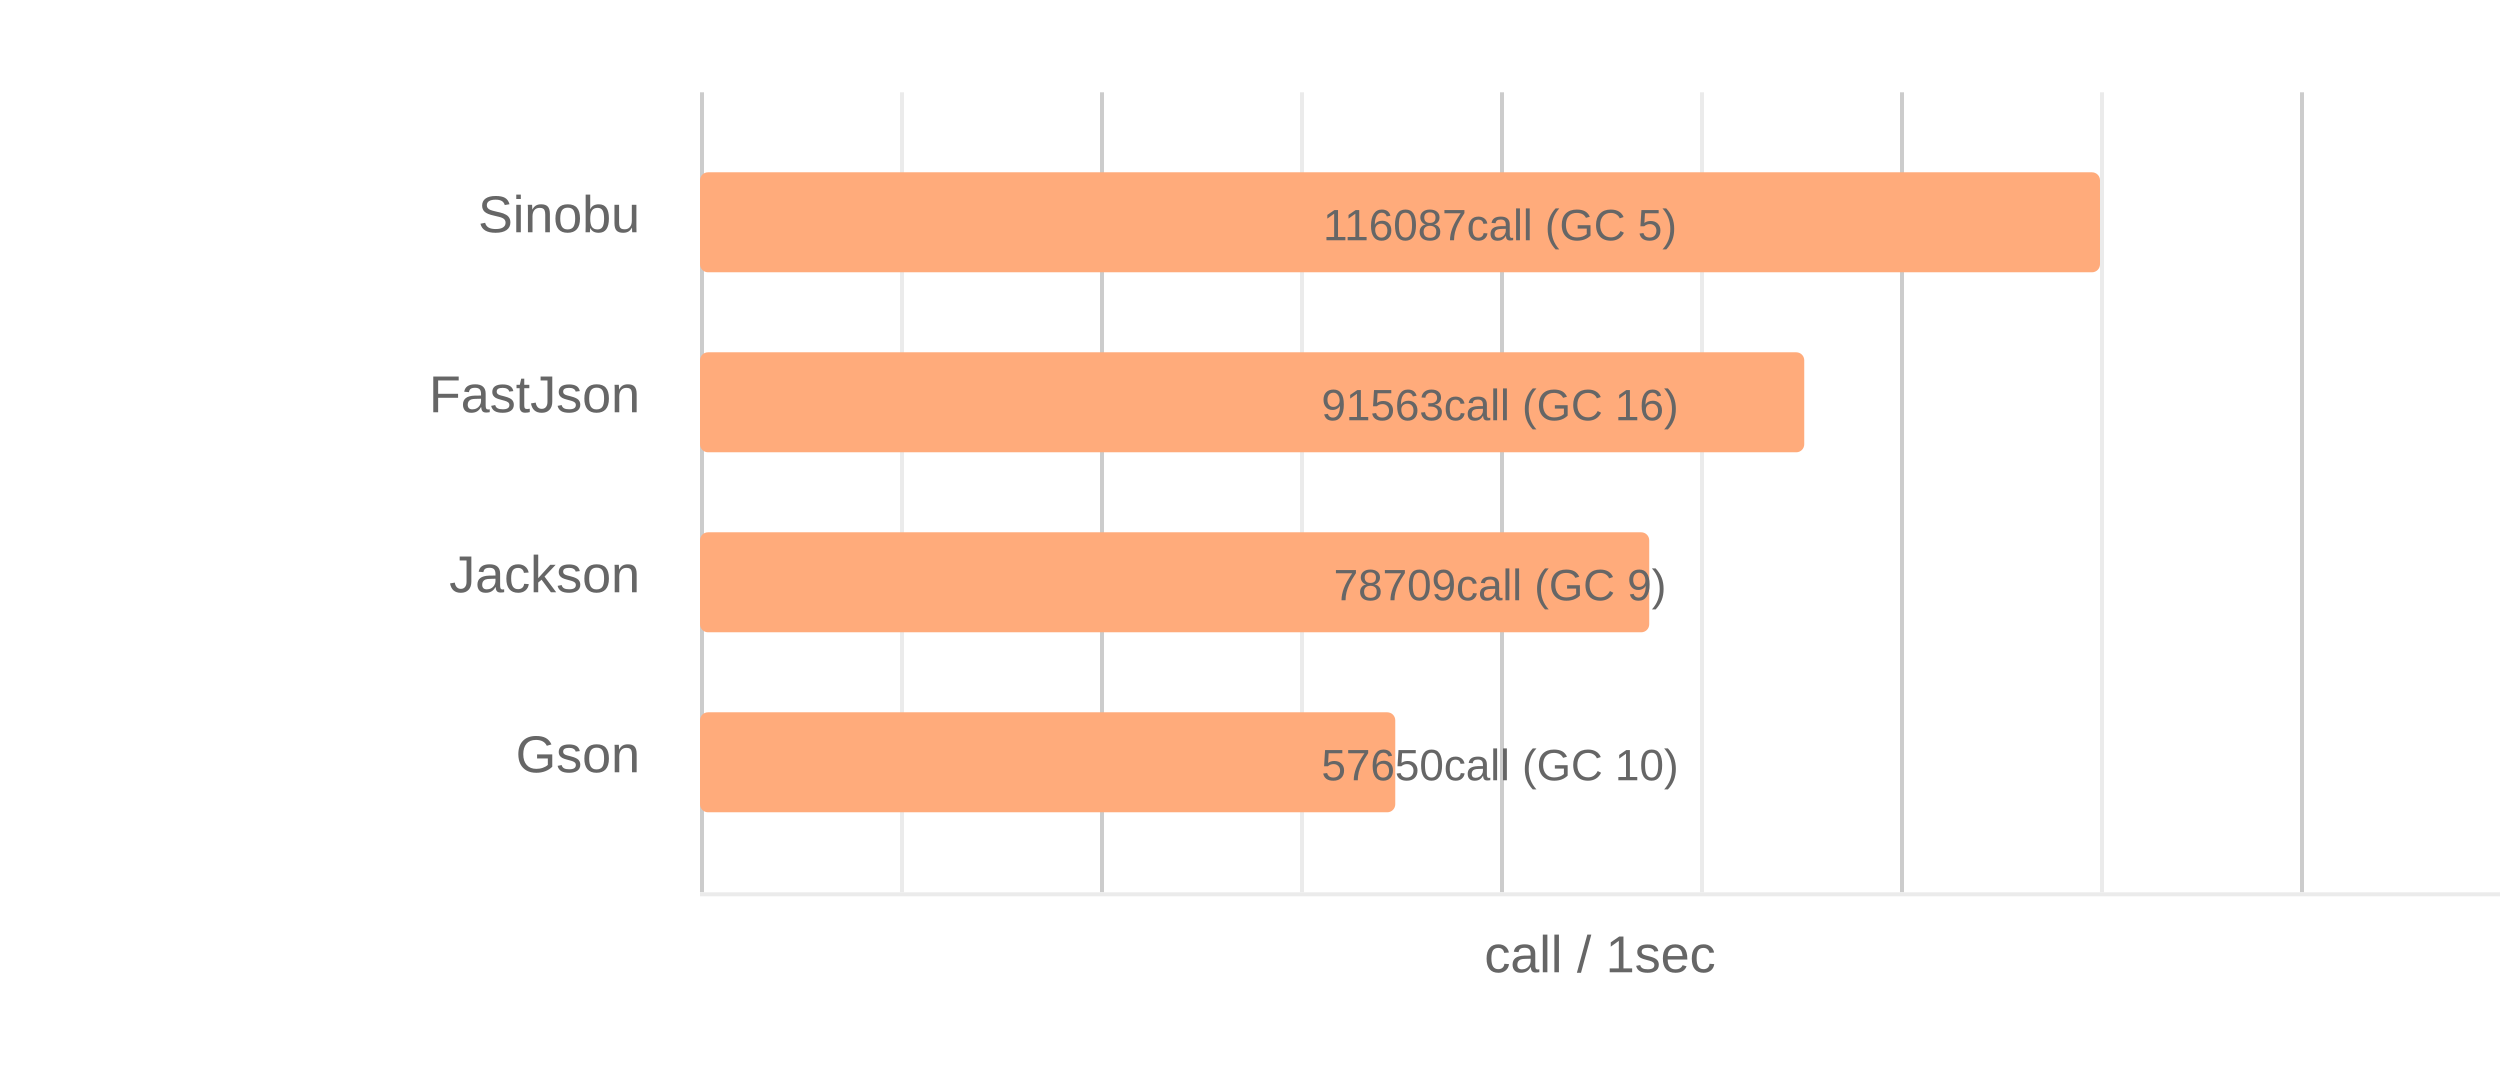
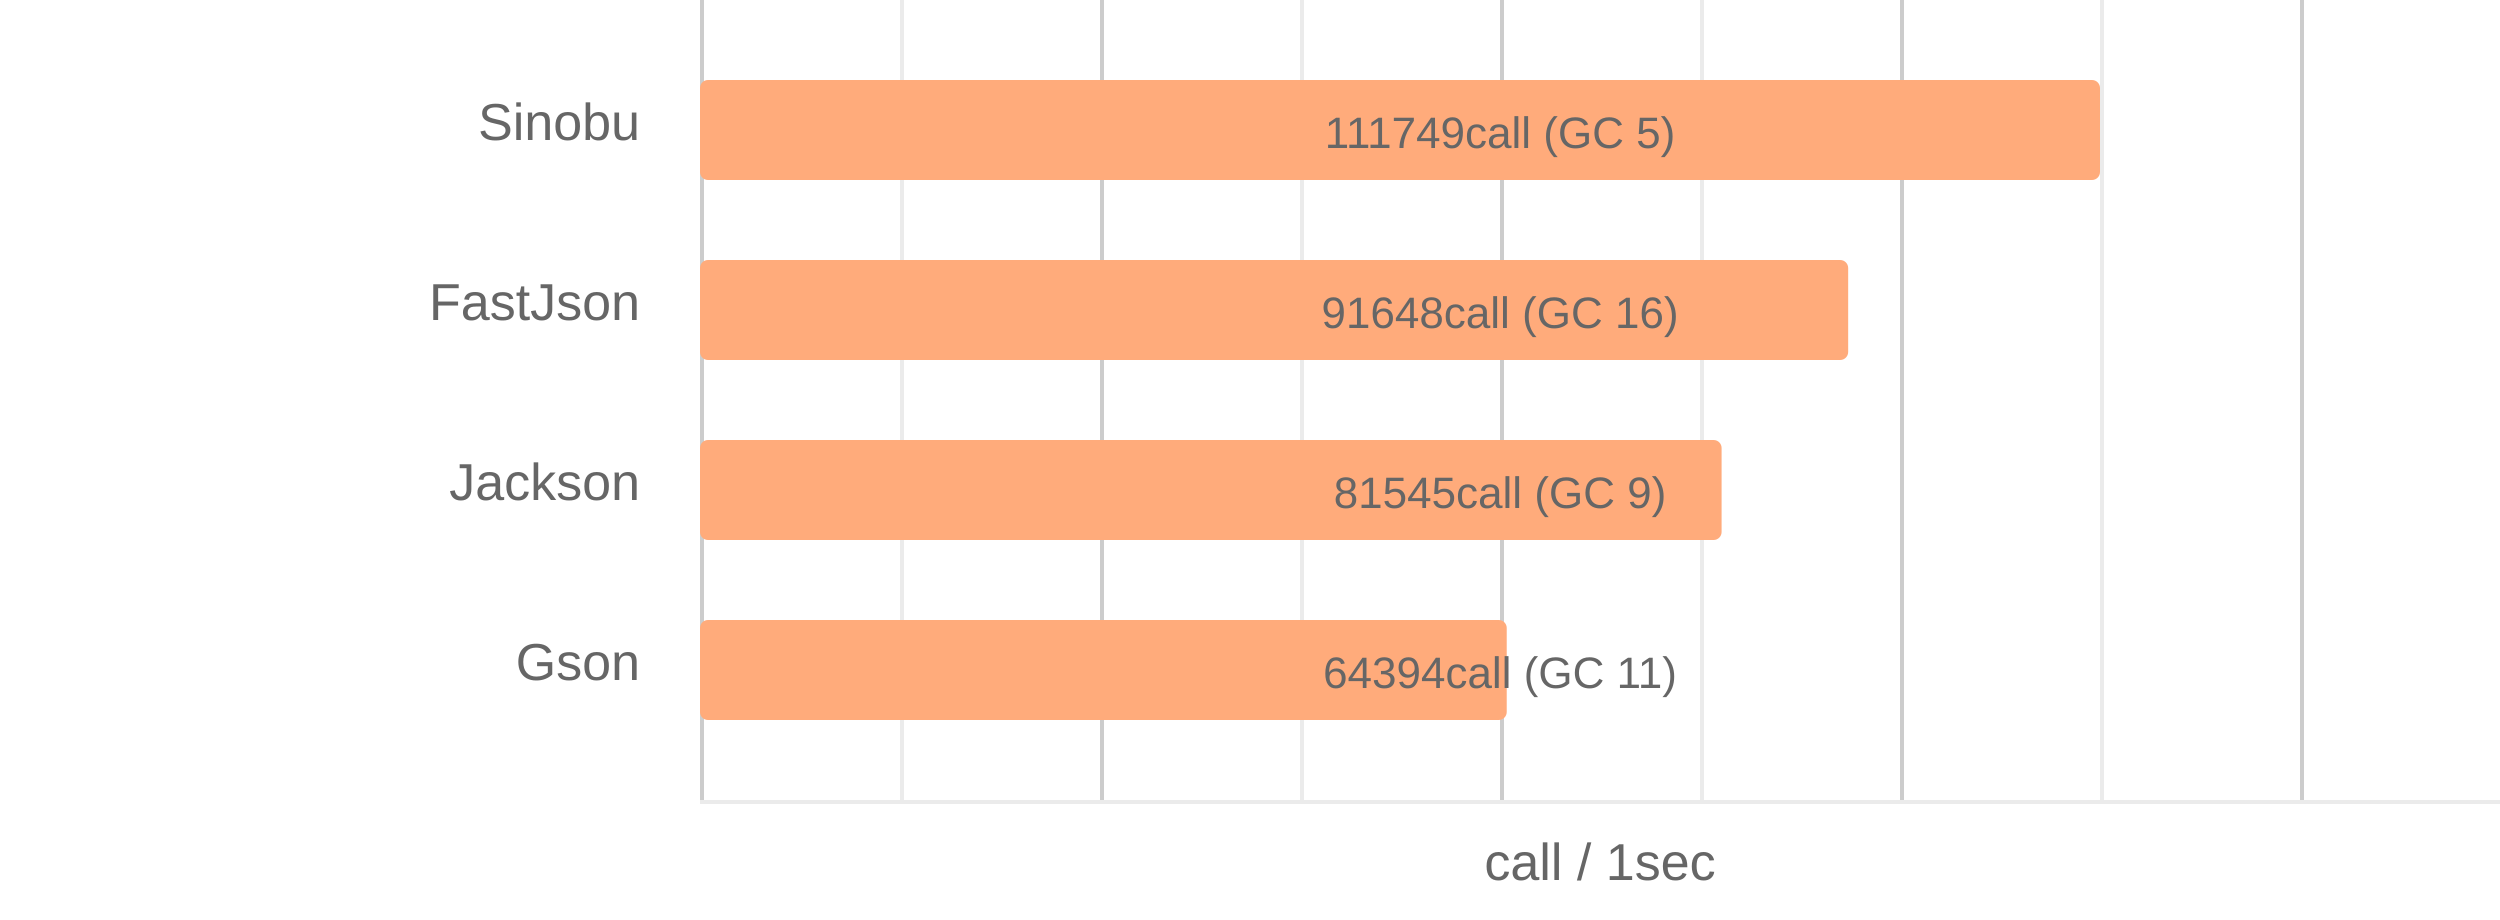
- <svg xmlns="http://www.w3.org/2000/svg" width="625">
+ <svg xmlns="http://www.w3.org/2000/svg" width="625" height="230">
  <g>
    <rect x="175" y="0" width="1" height="200" stroke="none" stroke-width="0" fill="#cccccc" />
    <rect x="275" y="0" width="1" height="200" stroke="none" stroke-width="0" fill="#cccccc" />
    <rect x="375" y="0" width="1" height="200" stroke="none" stroke-width="0" fill="#cccccc" />
    <rect x="475" y="0" width="1" height="200" stroke="none" stroke-width="0" fill="#cccccc" />
    <rect x="575" y="0" width="1" height="200" stroke="none" stroke-width="0" fill="#cccccc" />
    <rect x="225" y="0" width="1" height="200" stroke="none" stroke-width="0" fill="#ebebeb" />
    <rect x="325" y="0" width="1" height="200" stroke="none" stroke-width="0" fill="#ebebeb" />
    <rect x="425" y="0" width="1" height="200" stroke="none" stroke-width="0" fill="#ebebeb" />
    <rect x="525" y="0" width="1" height="200" stroke="none" stroke-width="0" fill="#ebebeb" />
    <rect x="175" y="200" width="450" height="1" stroke="none" stroke-width="0" fill="#ebebeb" />
    <text x="400" y="220" font-family="Arial" font-size="13" fill="#666" text-anchor="middle">call / 1sec</text>
  </g>
  <g>
    <rect x="175" y="20" width="350" height="25" fill="#FFAB7B" rx="2" ry="2" stroke-linejoin="round" />
    <text x="160" y="35" font-family="Arial" font-size="13" fill="#666" text-anchor="end">Sinobu</text>
-     <text x="375" y="37" font-family="Arial" font-size="11" fill="#666" text-anchor="middle">116087call  (GC 5)</text>
+     <text x="375" y="37" font-family="Arial" font-size="11" fill="#666" text-anchor="middle">111749call  (GC 5)</text>
  </g>
  <g>
-     <rect x="175" y="65" width="276.061" height="25" fill="#FFAB7B" rx="2" ry="2" stroke-linejoin="round" />
+     <rect x="175" y="65" width="287.043" height="25" fill="#FFAB7B" rx="2" ry="2" stroke-linejoin="round" />
    <text x="160" y="80" font-family="Arial" font-size="13" fill="#666" text-anchor="end">FastJson</text>
-     <text x="375" y="82" font-family="Arial" font-size="11" fill="#666" text-anchor="middle">91563call  (GC 16)</text>
+     <text x="375" y="82" font-family="Arial" font-size="11" fill="#666" text-anchor="middle">91648call  (GC 16)</text>
  </g>
  <g>
-     <rect x="175" y="110" width="237.306" height="25" fill="#FFAB7B" rx="2" ry="2" stroke-linejoin="round" />
+     <rect x="175" y="110" width="255.4" height="25" fill="#FFAB7B" rx="2" ry="2" stroke-linejoin="round" />
    <text x="160" y="125" font-family="Arial" font-size="13" fill="#666" text-anchor="end">Jackson</text>
-     <text x="375" y="127" font-family="Arial" font-size="11" fill="#666" text-anchor="middle">78709call  (GC 9)</text>
+     <text x="375" y="127" font-family="Arial" font-size="11" fill="#666" text-anchor="middle">81545call  (GC 9)</text>
  </g>
  <g>
-     <rect x="175" y="155" width="173.814" height="25" fill="#FFAB7B" rx="2" ry="2" stroke-linejoin="round" />
+     <rect x="175" y="155" width="201.683" height="25" fill="#FFAB7B" rx="2" ry="2" stroke-linejoin="round" />
    <text x="160" y="170" font-family="Arial" font-size="13" fill="#666" text-anchor="end">Gson</text>
-     <text x="375" y="172" font-family="Arial" font-size="11" fill="#666" text-anchor="middle">57650call  (GC 10)</text>
+     <text x="375" y="172" font-family="Arial" font-size="11" fill="#666" text-anchor="middle">64394call  (GC 11)</text>
  </g>
</svg>
